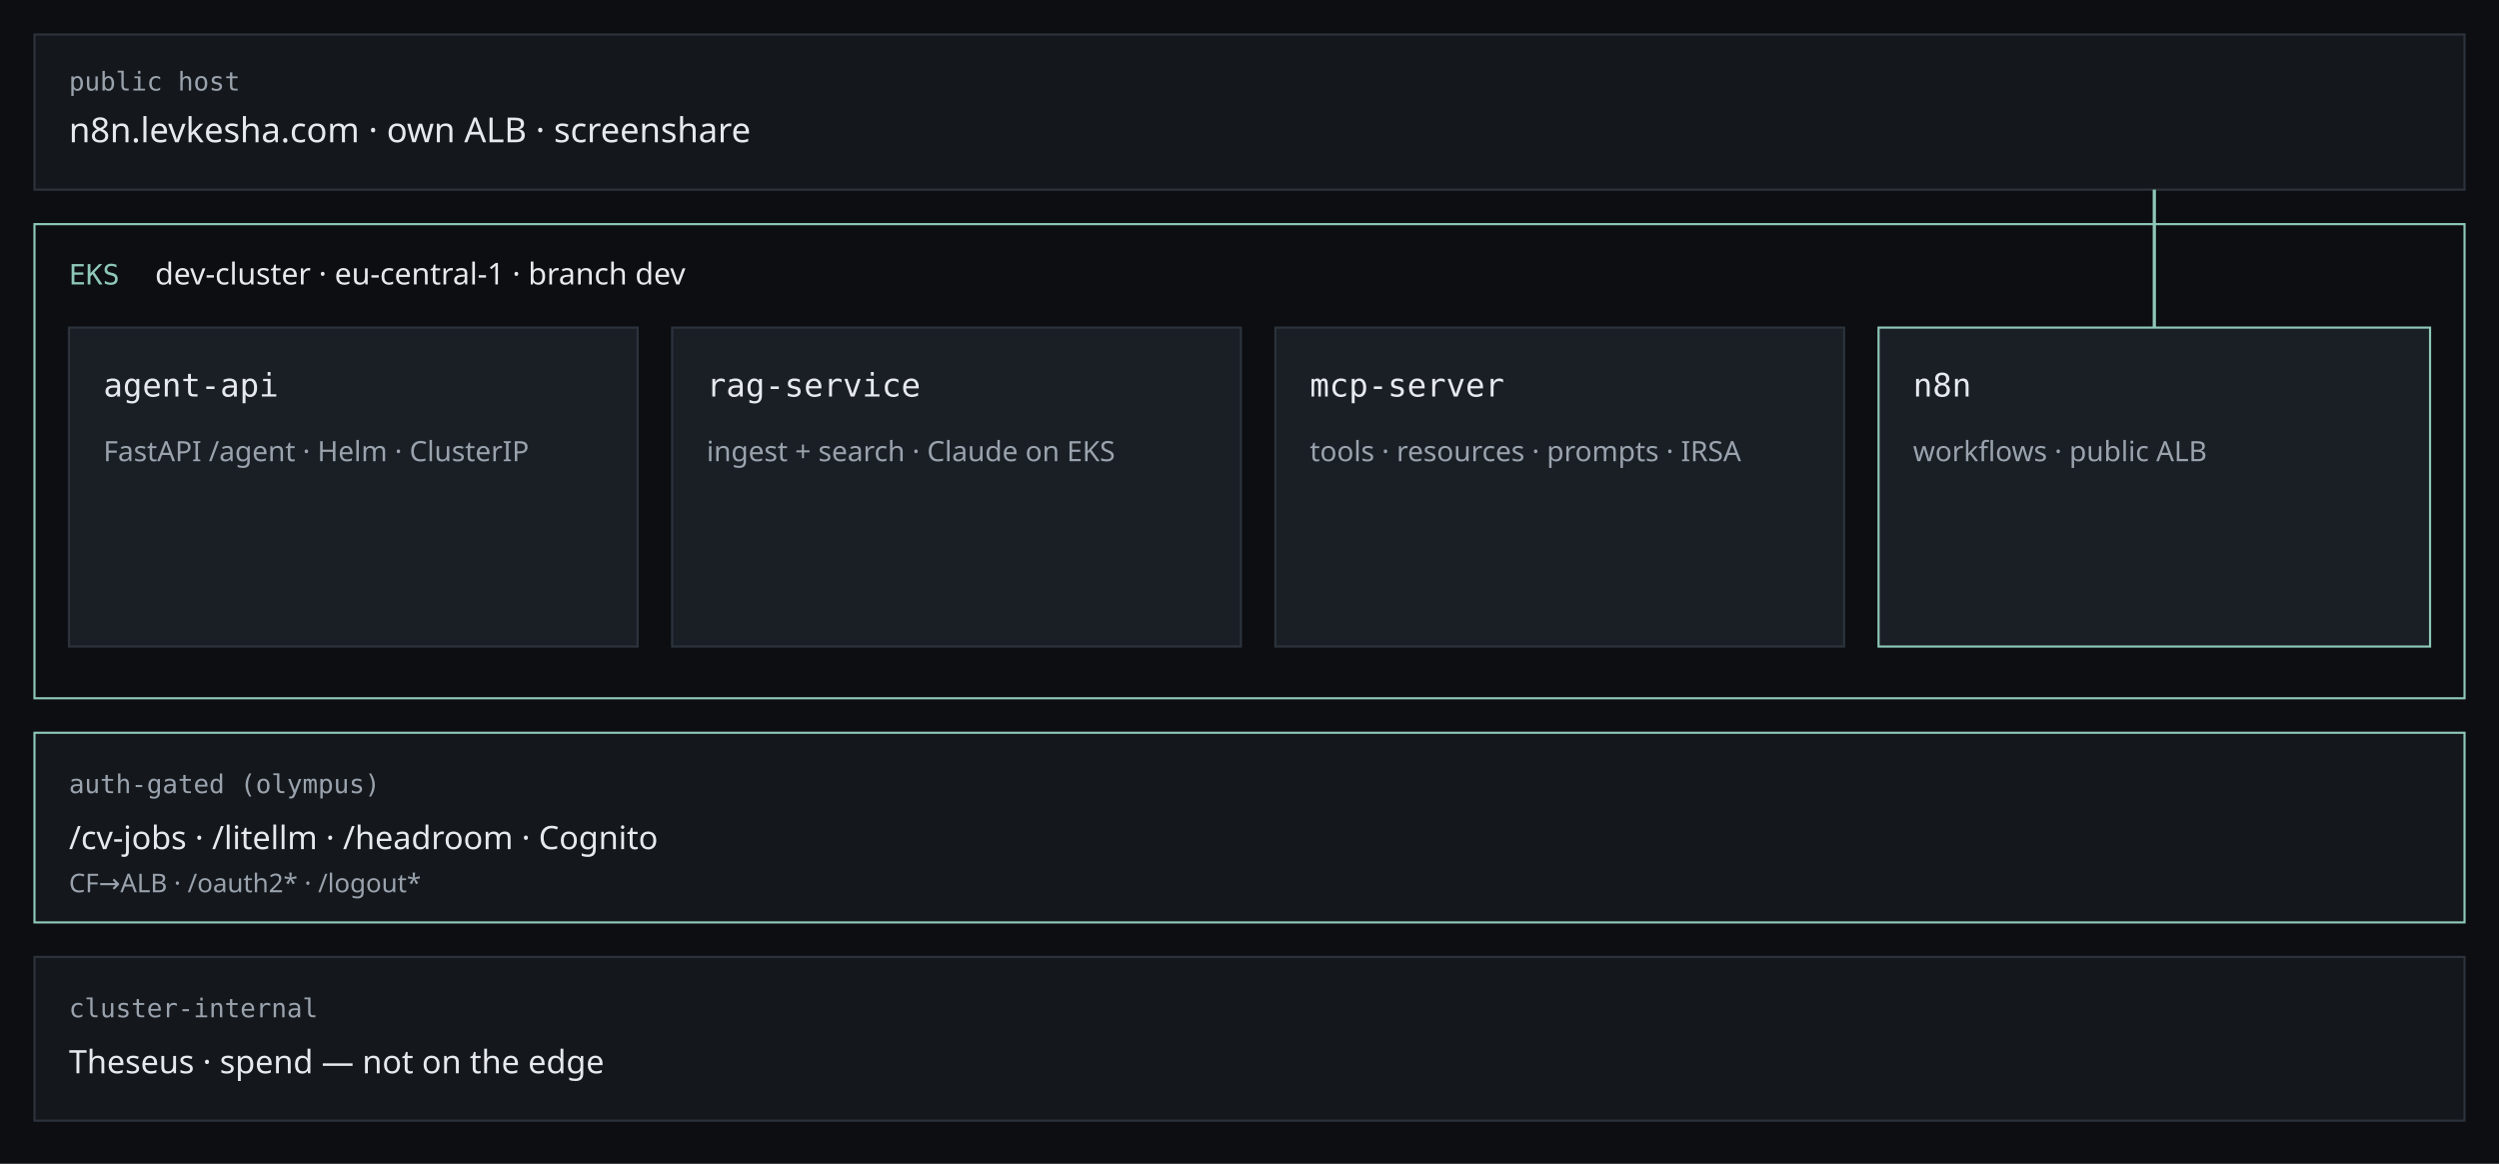
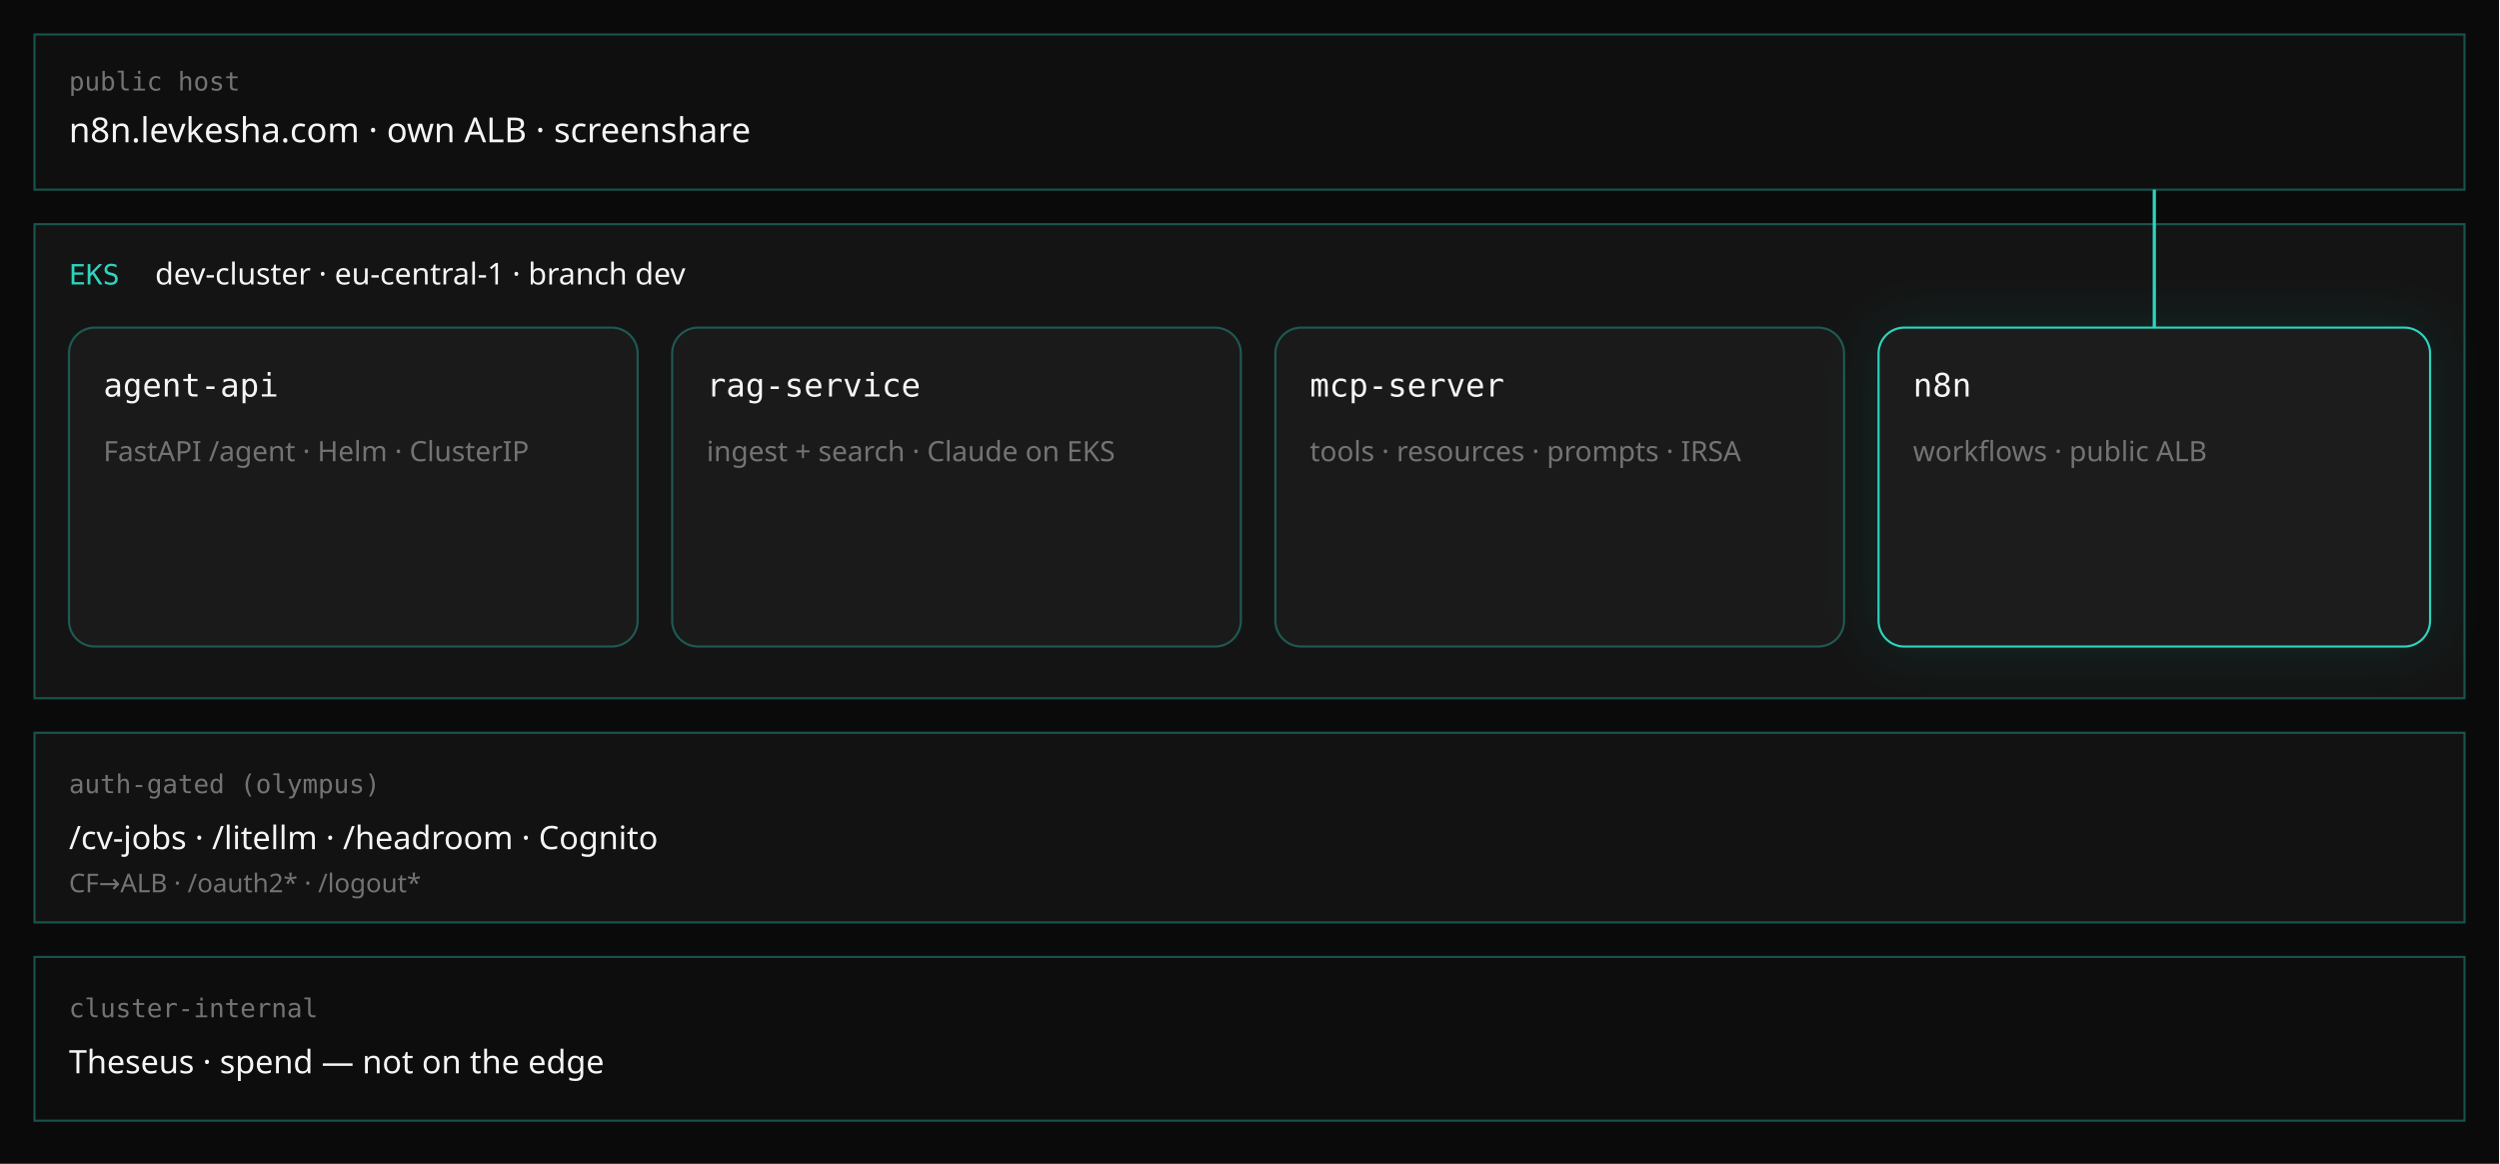
- <svg xmlns="http://www.w3.org/2000/svg" viewBox="0 0 1160 540" role="img" aria-labelledby="title desc">
-   <rect width="1160" height="540" fill="#0c0e11" />
-   <rect x="16" y="16" width="1128" height="72" fill="#14181d" stroke="#2c333c" />
-   <text x="32" y="42" fill="#9aa3ad" font-family="ui-monospace, Consolas, monospace" font-size="12">public host</text>
-   <text x="32" y="66" fill="#e6e9ed" font-family="Segoe UI, system-ui, sans-serif" font-size="16">n8n.levkesha.com · own ALB · screenshare</text>
-   <rect x="16" y="104" width="1128" height="220" fill="#0c0e11" stroke="#8ec8b8" />
-   <text x="32" y="132" fill="#8ec8b8" font-family="ui-monospace, Consolas, monospace" font-size="13">EKS</text>
-   <text x="72" y="132" fill="#e6e9ed" font-family="Segoe UI, system-ui, sans-serif" font-size="14">dev-cluster · eu-central-1 · branch dev</text>
-   <rect x="32" y="152" width="264" height="148" fill="#1a1f26" stroke="#2c333c" />
-   <text x="48" y="184" fill="#e6e9ed" font-family="ui-monospace, Consolas, monospace" font-size="15">agent-api</text>
-   <text x="48" y="214" fill="#9aa3ad" font-family="Segoe UI, system-ui, sans-serif" font-size="13">FastAPI /agent · Helm · ClusterIP</text>
-   <rect x="312" y="152" width="264" height="148" fill="#1a1f26" stroke="#2c333c" />
-   <text x="328" y="184" fill="#e6e9ed" font-family="ui-monospace, Consolas, monospace" font-size="15">rag-service</text>
-   <text x="328" y="214" fill="#9aa3ad" font-family="Segoe UI, system-ui, sans-serif" font-size="13">ingest + search · Claude on EKS</text>
-   <rect x="592" y="152" width="264" height="148" fill="#1a1f26" stroke="#2c333c" />
-   <text x="608" y="184" fill="#e6e9ed" font-family="ui-monospace, Consolas, monospace" font-size="15">mcp-server</text>
-   <text x="608" y="214" fill="#9aa3ad" font-family="Segoe UI, system-ui, sans-serif" font-size="13">tools · resources · prompts · IRSA</text>
-   <rect x="872" y="152" width="256" height="148" fill="#1a1f26" stroke="#8ec8b8" />
-   <text x="888" y="184" fill="#e6e9ed" font-family="ui-monospace, Consolas, monospace" font-size="15">n8n</text>
-   <text x="888" y="214" fill="#9aa3ad" font-family="Segoe UI, system-ui, sans-serif" font-size="13">workflows · public ALB</text>
-   <line x1="1000" y1="88" x2="1000" y2="152" stroke="#8ec8b8" stroke-width="1.5" />
-   <rect x="16" y="340" width="1128" height="88" fill="#14181d" stroke="#8ec8b8" />
-   <text x="32" y="368" fill="#9aa3ad" font-family="ui-monospace, Consolas, monospace" font-size="12">auth-gated (olympus)</text>
-   <text x="32" y="394" fill="#e6e9ed" font-family="Segoe UI, system-ui, sans-serif" font-size="15">/cv-jobs · /litellm · /headroom · Cognito</text>
-   <text x="32" y="414" fill="#9aa3ad" font-family="Segoe UI, system-ui, sans-serif" font-size="12">CF→ALB · /oauth2* · /logout*</text>
-   <rect x="16" y="444" width="1128" height="76" fill="#14181d" stroke="#2c333c" />
-   <text x="32" y="472" fill="#9aa3ad" font-family="ui-monospace, Consolas, monospace" font-size="12">cluster-internal</text>
-   <text x="32" y="498" fill="#e6e9ed" font-family="Segoe UI, system-ui, sans-serif" font-size="15">Theseus · spend — not on the edge</text>
+ <svg xmlns="http://www.w3.org/2000/svg" viewBox="0 0 1160 540" width="100%" height="100%" preserveAspectRatio="xMidYMid meet" role="img" aria-labelledby="title desc">
+   <defs>
+     <filter id="n8nGlow" x="-40%" y="-40%" width="180%" height="180%">
+       <feDropShadow dx="0" dy="0" stdDeviation="12" flood-color="#2dd4bf" flood-opacity="0.12" />
+     </filter>
+     <style>
+       .svc { transition: stroke-opacity 160ms ease-out; }
+       .svc:hover { stroke: #2dd4bf; stroke-opacity: 1; }
+       @media (prefers-reduced-motion: reduce) {
+         .svc { transition: none; }
+       }
+     </style>
+   </defs>
+   <rect width="1160" height="540" fill="#0a0a0a" />
+   <rect x="16" y="16" width="1128" height="72" fill="#0f0f0f" stroke="#2dd4bf" stroke-opacity="0.35" />
+   <text x="32" y="42" fill="#737373" font-family="ui-monospace, Consolas, monospace" font-size="12">public host</text>
+   <text x="32" y="66" fill="#f5f5f5" font-family="Segoe UI, system-ui, sans-serif" font-size="16">n8n.levkesha.com · own ALB · screenshare</text>
+   <rect x="16" y="104" width="1128" height="220" fill="#141414" stroke="#2dd4bf" stroke-opacity="0.35" />
+   <text x="32" y="132" fill="#2dd4bf" font-family="ui-monospace, Consolas, monospace" font-size="13">EKS</text>
+   <text x="72" y="132" fill="#f5f5f5" font-family="Segoe UI, system-ui, sans-serif" font-size="14">dev-cluster · eu-central-1 · branch dev</text>
+   <rect class="svc" x="32" y="152" width="264" height="148" rx="12" fill="#1a1a1a" stroke="#2dd4bf" stroke-opacity="0.35" />
+   <text x="48" y="184" fill="#f5f5f5" font-family="ui-monospace, Consolas, monospace" font-size="15">agent-api</text>
+   <text x="48" y="214" fill="#737373" font-family="Segoe UI, system-ui, sans-serif" font-size="13">FastAPI /agent · Helm · ClusterIP</text>
+   <rect class="svc" x="312" y="152" width="264" height="148" rx="12" fill="#1a1a1a" stroke="#2dd4bf" stroke-opacity="0.35" />
+   <text x="328" y="184" fill="#f5f5f5" font-family="ui-monospace, Consolas, monospace" font-size="15">rag-service</text>
+   <text x="328" y="214" fill="#737373" font-family="Segoe UI, system-ui, sans-serif" font-size="13">ingest + search · Claude on EKS</text>
+   <rect class="svc" x="592" y="152" width="264" height="148" rx="12" fill="#1a1a1a" stroke="#2dd4bf" stroke-opacity="0.35" />
+   <text x="608" y="184" fill="#f5f5f5" font-family="ui-monospace, Consolas, monospace" font-size="15">mcp-server</text>
+   <text x="608" y="214" fill="#737373" font-family="Segoe UI, system-ui, sans-serif" font-size="13">tools · resources · prompts · IRSA</text>
+   <rect class="svc" x="872" y="152" width="256" height="148" rx="12" fill="#1a1a1a" stroke="#2dd4bf" filter="url(#n8nGlow)" />
+   <text x="888" y="184" fill="#f5f5f5" font-family="ui-monospace, Consolas, monospace" font-size="15">n8n</text>
+   <text x="888" y="214" fill="#737373" font-family="Segoe UI, system-ui, sans-serif" font-size="13">workflows · public ALB</text>
+   <line x1="1000" y1="88" x2="1000" y2="152" stroke="#2dd4bf" stroke-width="1.5" />
+   <rect x="16" y="340" width="1128" height="88" fill="#121212" stroke="#2dd4bf" stroke-opacity="0.35" />
+   <text x="32" y="368" fill="#737373" font-family="ui-monospace, Consolas, monospace" font-size="12">auth-gated (olympus)</text>
+   <text x="32" y="394" fill="#f5f5f5" font-family="Segoe UI, system-ui, sans-serif" font-size="15">/cv-jobs · /litellm · /headroom · Cognito</text>
+   <text x="32" y="414" fill="#737373" font-family="Segoe UI, system-ui, sans-serif" font-size="12">CF→ALB · /oauth2* · /logout*</text>
+   <rect x="16" y="444" width="1128" height="76" fill="#0d0d0d" stroke="#2dd4bf" stroke-opacity="0.35" />
+   <text x="32" y="472" fill="#737373" font-family="ui-monospace, Consolas, monospace" font-size="12">cluster-internal</text>
+   <text x="32" y="498" fill="#f5f5f5" font-family="Segoe UI, system-ui, sans-serif" font-size="15">Theseus · spend — not on the edge</text>
</svg>
